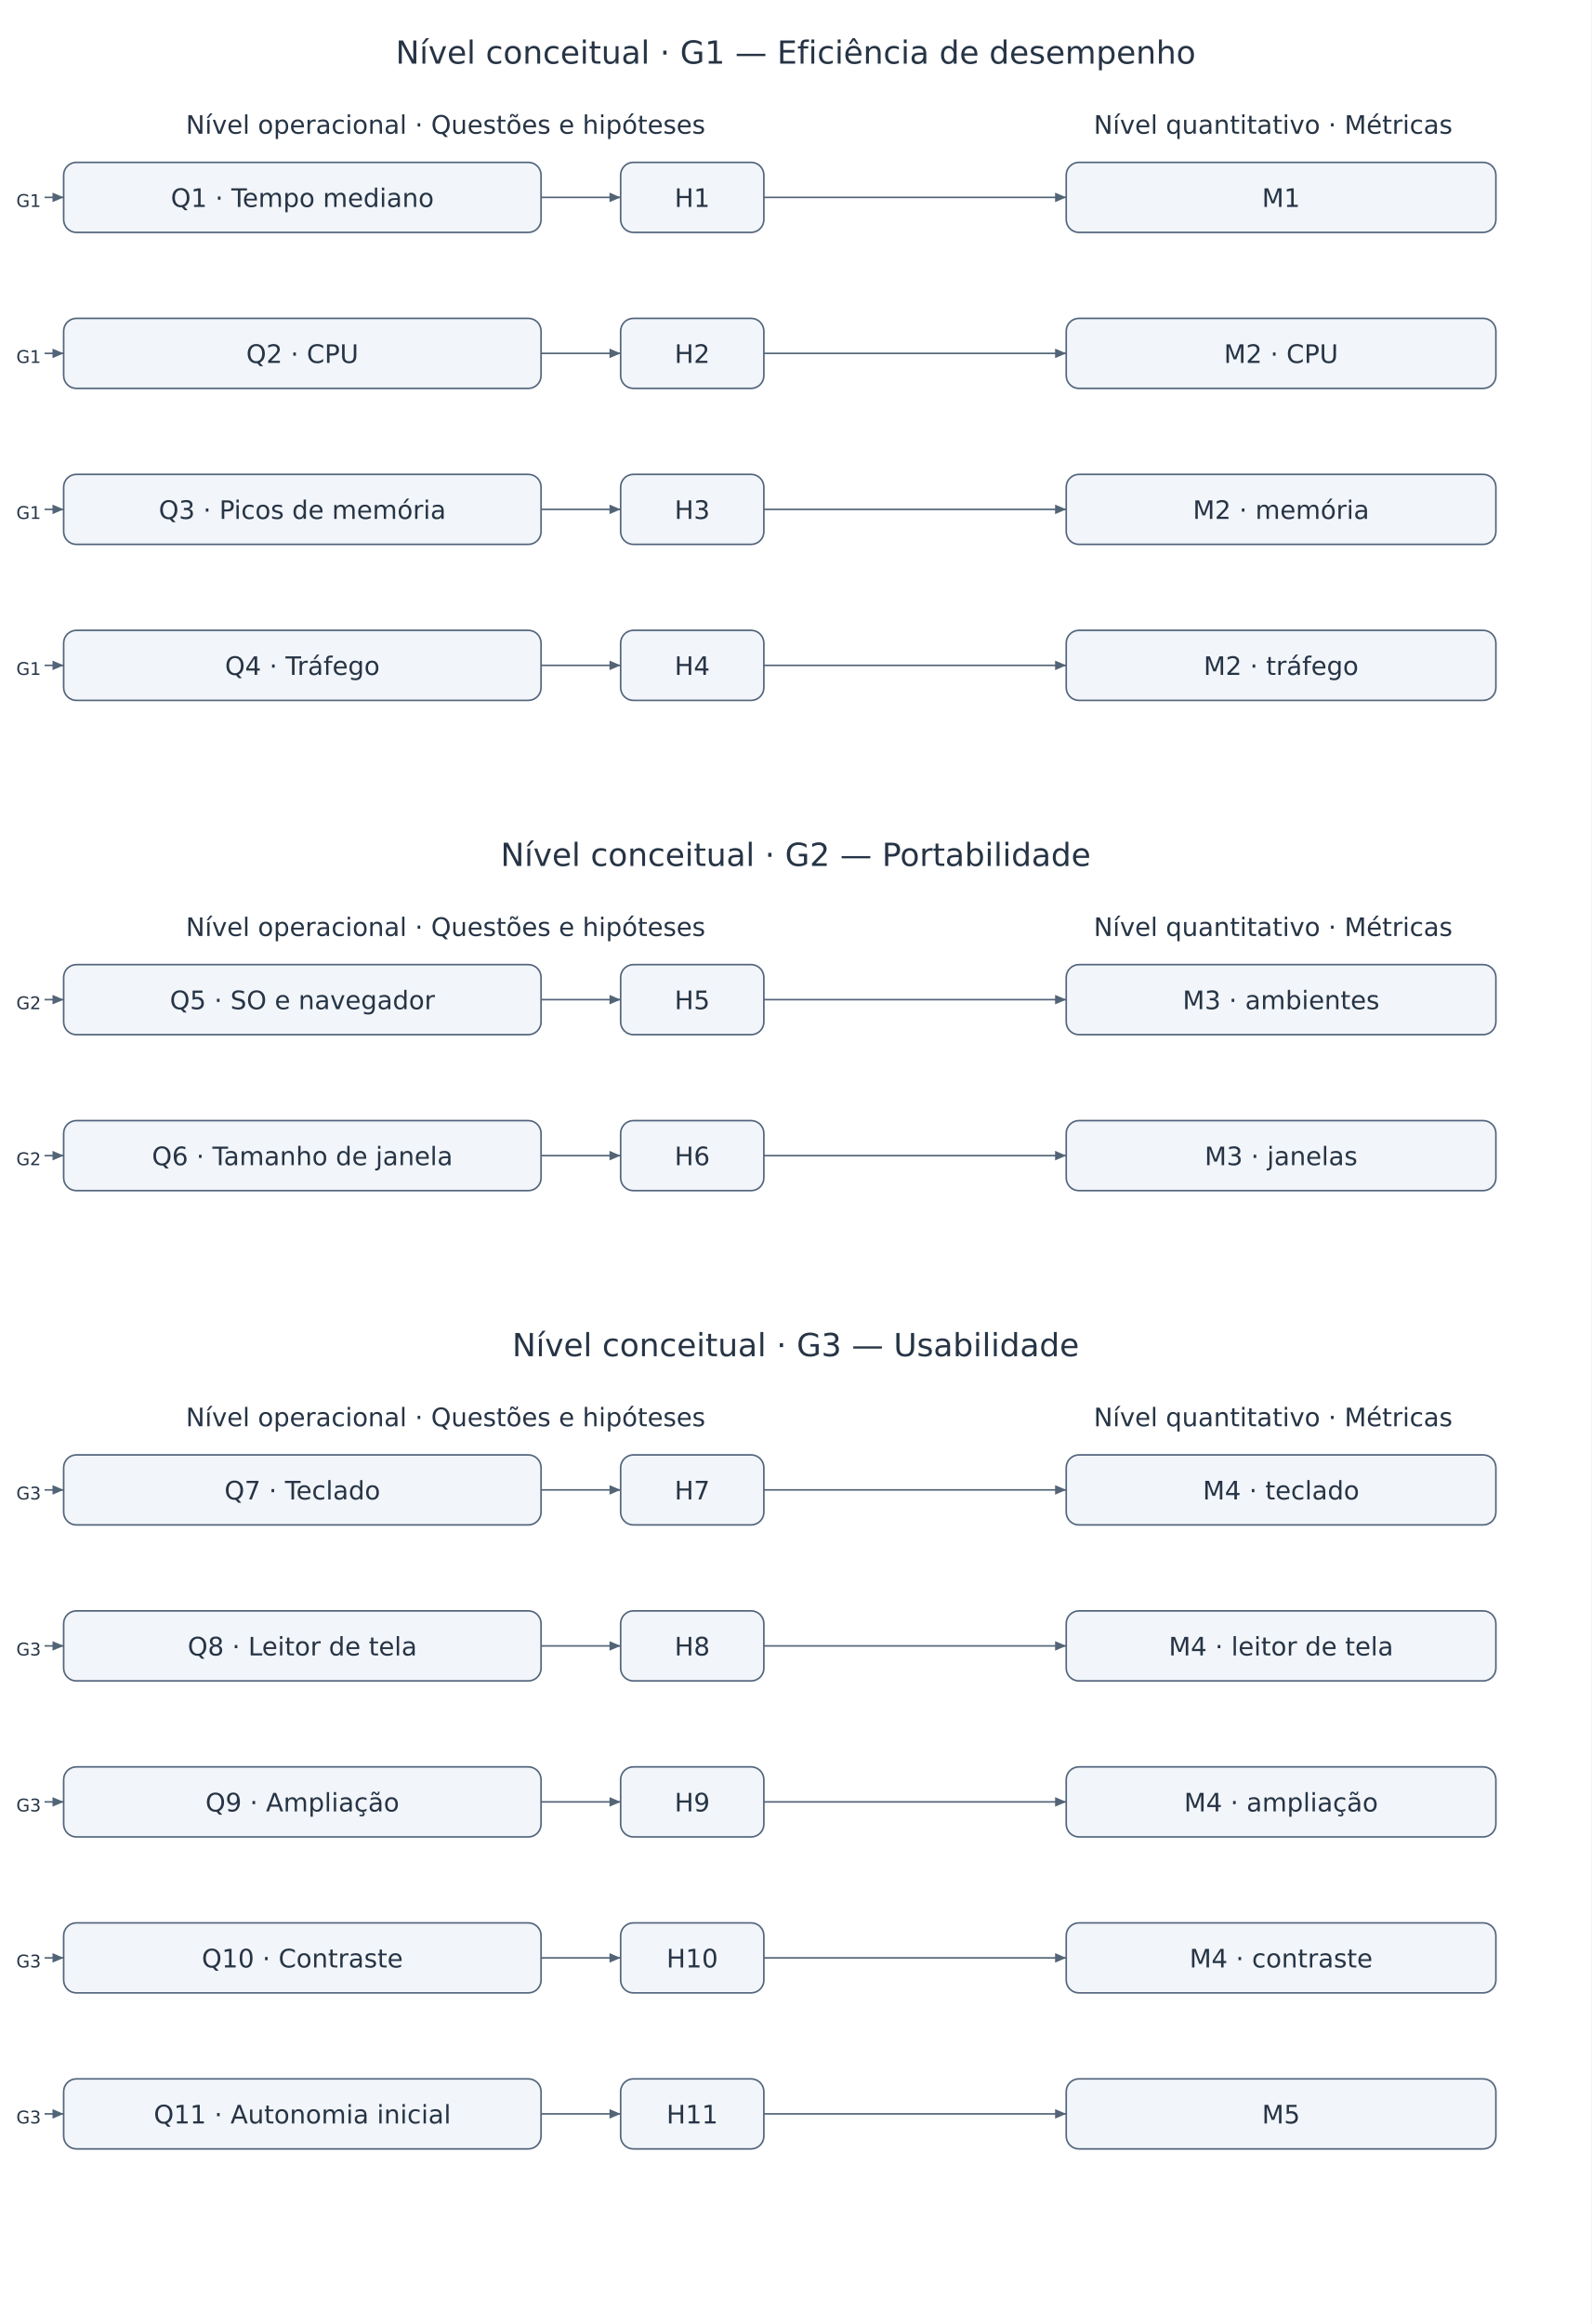
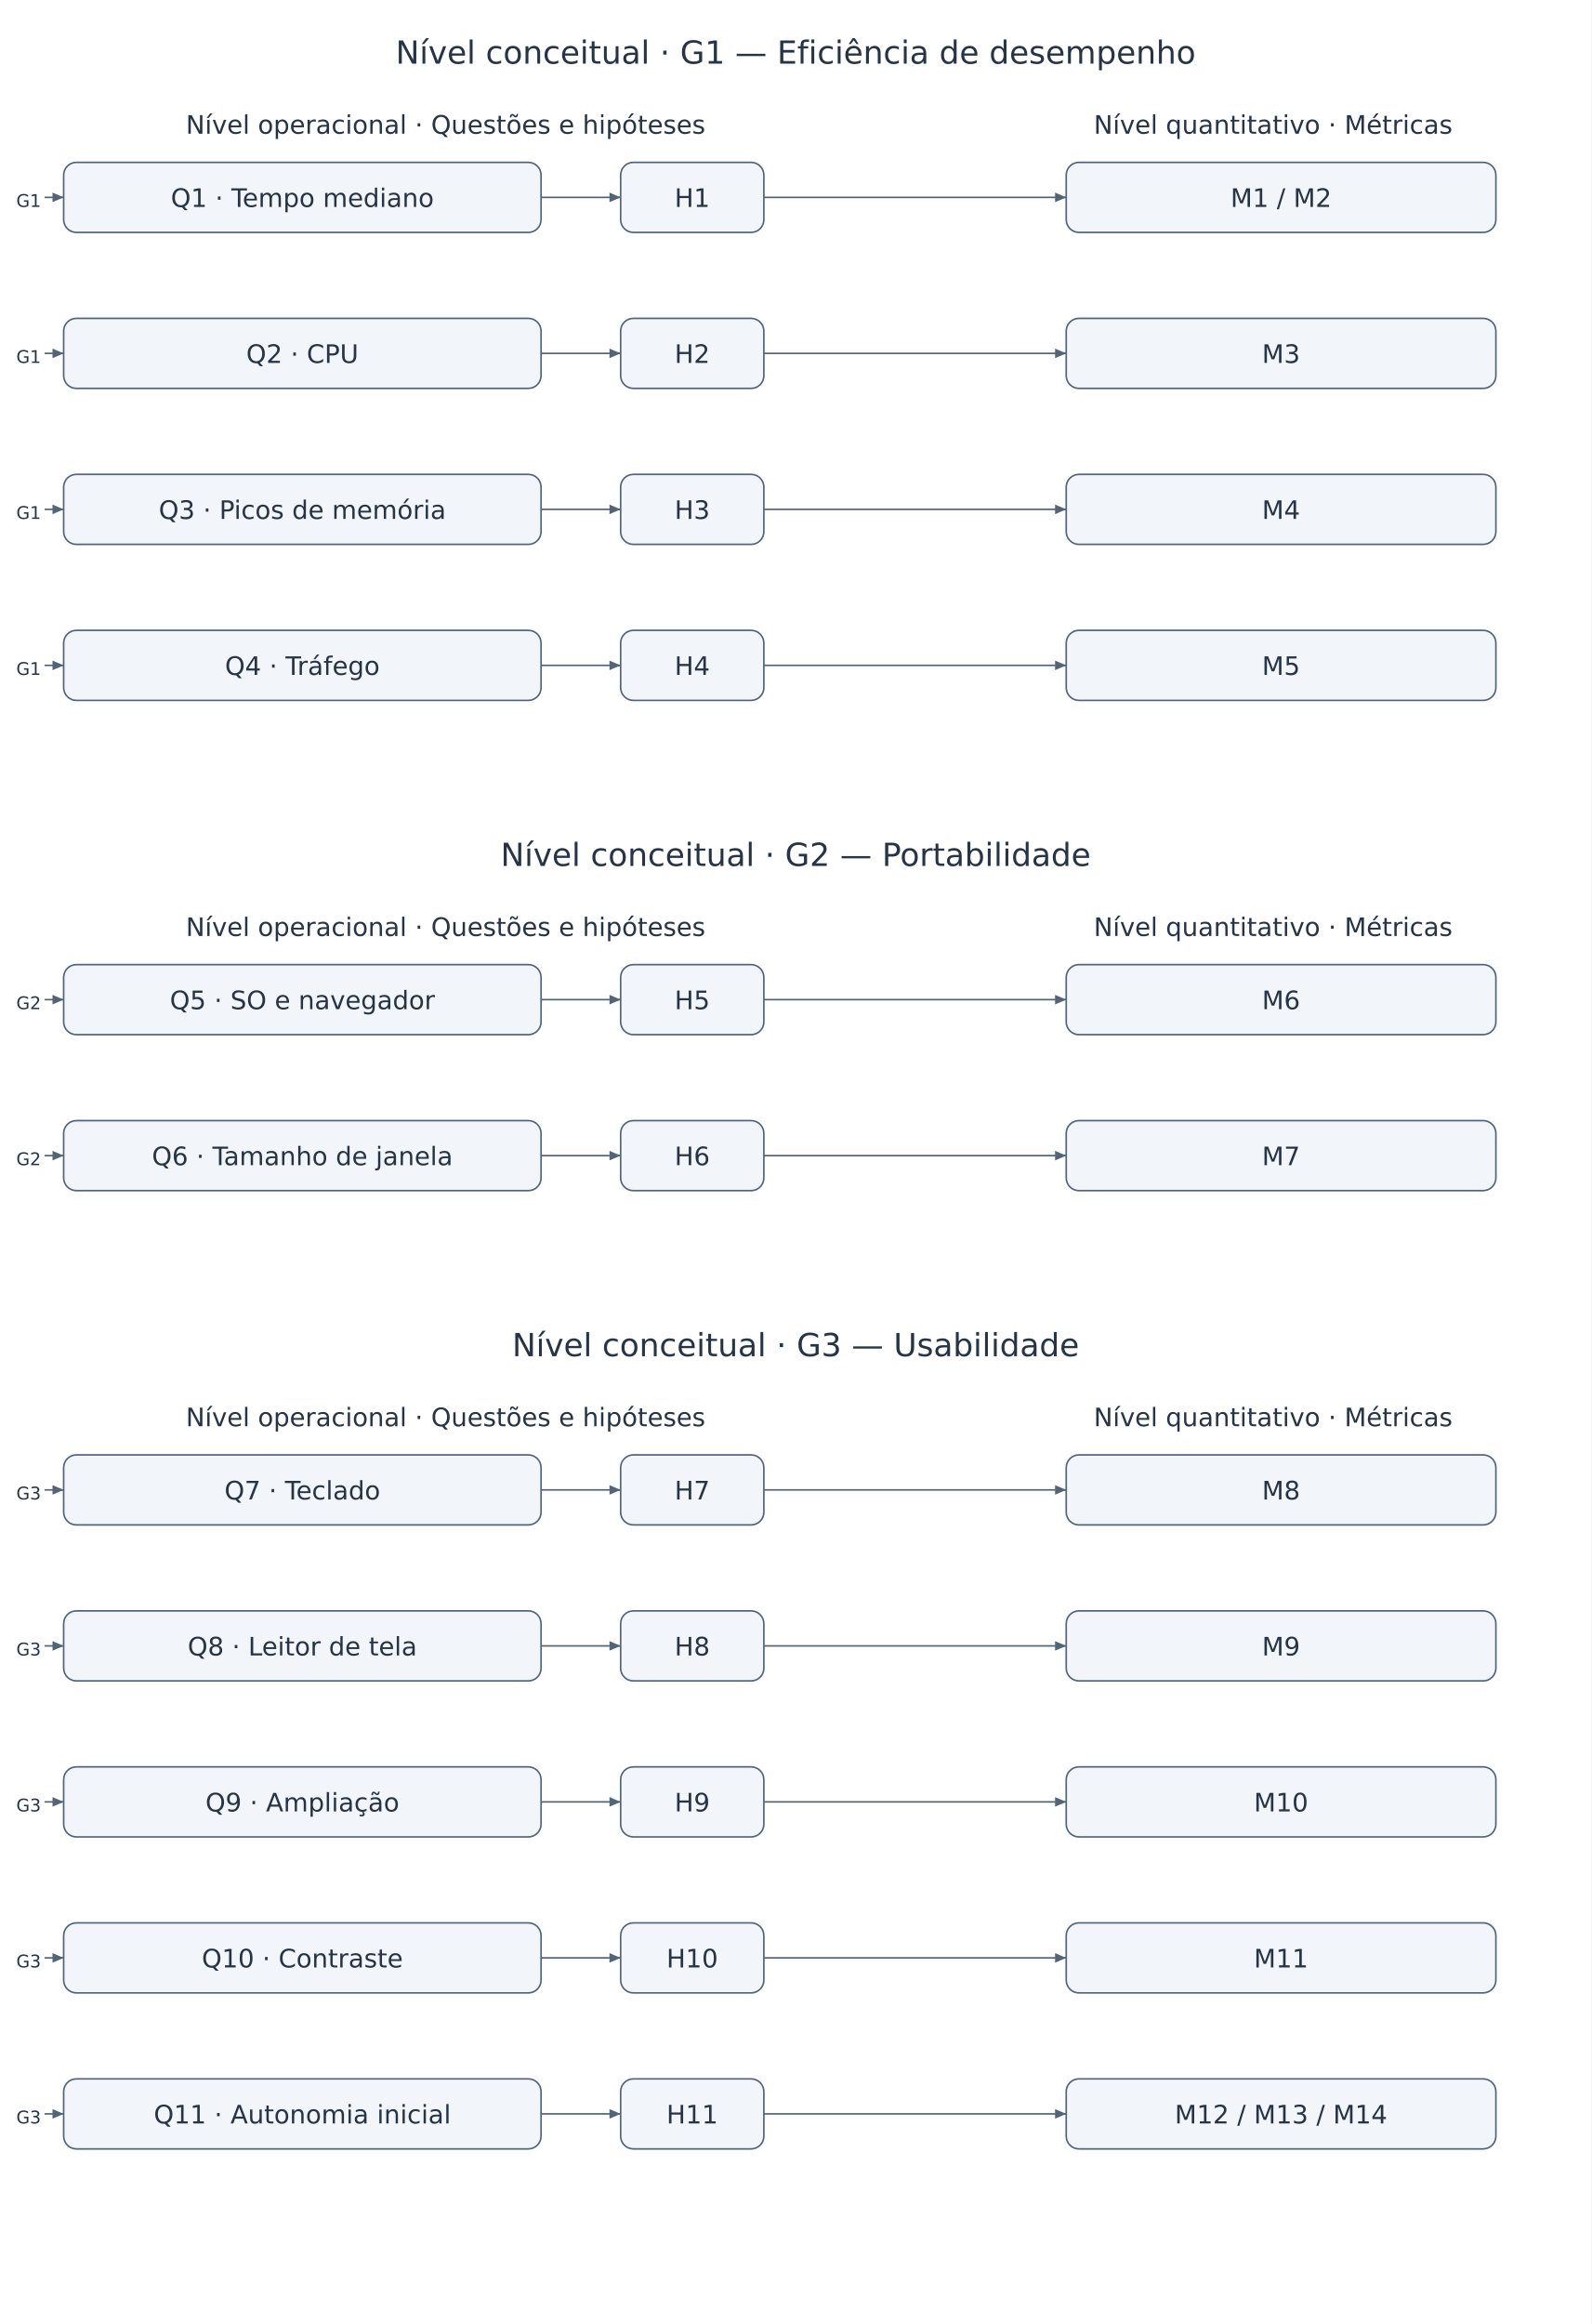
<svg xmlns="http://www.w3.org/2000/svg" width="1000" height="1460" viewBox="0 0 1000 1460" role="img" aria-labelledby="title desc">
  <rect width="1000" height="1460" fill="white" />
  <defs>
    <marker id="arrow" markerWidth="8" markerHeight="8" refX="7" refY="3" orient="auto">
      <path d="M0,0 L0,6 L7,3 z" fill="#536477" />
    </marker>
  </defs>
  <text x="500" y="40" text-anchor="middle" font-family="DejaVu Sans, sans-serif" font-size="20" fill="#263445">Nível conceitual · G1 — Eficiência de desempenho</text>
  <text x="280" y="84" text-anchor="middle" font-family="DejaVu Sans, sans-serif" font-size="16" fill="#263445">Nível operacional · Questões e hipóteses</text>
  <text x="800" y="84" text-anchor="middle" font-family="DejaVu Sans, sans-serif" font-size="16" fill="#263445">Nível quantitativo · Métricas</text>
  <rect x="40" y="102" width="300" height="44" rx="8" fill="#f2f5f9" stroke="#52647c" />
  <text x="190.0" y="130" text-anchor="middle" font-family="DejaVu Sans, sans-serif" font-size="16" fill="#263445">Q1 · Tempo mediano</text>
  <rect x="390" y="102" width="90" height="44" rx="8" fill="#f2f5f9" stroke="#52647c" />
  <text x="435.0" y="130" text-anchor="middle" font-family="DejaVu Sans, sans-serif" font-size="16" fill="#263445">H1</text>
  <rect x="670" y="102" width="270" height="44" rx="8" fill="#f2f5f9" stroke="#52647c" />
-   <text x="805.0" y="130" text-anchor="middle" font-family="DejaVu Sans, sans-serif" font-size="16" fill="#263445">M1</text>
+   <text x="805.0" y="130" text-anchor="middle" font-family="DejaVu Sans, sans-serif" font-size="16" fill="#263445">M1 / M2</text>
  <path d="M340,124 L390,124" fill="none" stroke="#536477" marker-end="url(#arrow)" />
  <path d="M480,124 L670,124" fill="none" stroke="#536477" marker-end="url(#arrow)" />
  <text x="18" y="130" text-anchor="middle" font-family="DejaVu Sans, sans-serif" font-size="11" fill="#263445">G1</text>
  <path d="M28,124 L40,124" fill="none" stroke="#536477" marker-end="url(#arrow)" />
  <rect x="40" y="200" width="300" height="44" rx="8" fill="#f2f5f9" stroke="#52647c" />
  <text x="190.0" y="228" text-anchor="middle" font-family="DejaVu Sans, sans-serif" font-size="16" fill="#263445">Q2 · CPU</text>
  <rect x="390" y="200" width="90" height="44" rx="8" fill="#f2f5f9" stroke="#52647c" />
  <text x="435.0" y="228" text-anchor="middle" font-family="DejaVu Sans, sans-serif" font-size="16" fill="#263445">H2</text>
  <rect x="670" y="200" width="270" height="44" rx="8" fill="#f2f5f9" stroke="#52647c" />
-   <text x="805.0" y="228" text-anchor="middle" font-family="DejaVu Sans, sans-serif" font-size="16" fill="#263445">M2 · CPU</text>
+   <text x="805.0" y="228" text-anchor="middle" font-family="DejaVu Sans, sans-serif" font-size="16" fill="#263445">M3</text>
  <path d="M340,222 L390,222" fill="none" stroke="#536477" marker-end="url(#arrow)" />
  <path d="M480,222 L670,222" fill="none" stroke="#536477" marker-end="url(#arrow)" />
  <text x="18" y="228" text-anchor="middle" font-family="DejaVu Sans, sans-serif" font-size="11" fill="#263445">G1</text>
  <path d="M28,222 L40,222" fill="none" stroke="#536477" marker-end="url(#arrow)" />
  <rect x="40" y="298" width="300" height="44" rx="8" fill="#f2f5f9" stroke="#52647c" />
  <text x="190.0" y="326" text-anchor="middle" font-family="DejaVu Sans, sans-serif" font-size="16" fill="#263445">Q3 · Picos de memória</text>
  <rect x="390" y="298" width="90" height="44" rx="8" fill="#f2f5f9" stroke="#52647c" />
  <text x="435.0" y="326" text-anchor="middle" font-family="DejaVu Sans, sans-serif" font-size="16" fill="#263445">H3</text>
  <rect x="670" y="298" width="270" height="44" rx="8" fill="#f2f5f9" stroke="#52647c" />
-   <text x="805.0" y="326" text-anchor="middle" font-family="DejaVu Sans, sans-serif" font-size="16" fill="#263445">M2 · memória</text>
+   <text x="805.0" y="326" text-anchor="middle" font-family="DejaVu Sans, sans-serif" font-size="16" fill="#263445">M4</text>
  <path d="M340,320 L390,320" fill="none" stroke="#536477" marker-end="url(#arrow)" />
  <path d="M480,320 L670,320" fill="none" stroke="#536477" marker-end="url(#arrow)" />
  <text x="18" y="326" text-anchor="middle" font-family="DejaVu Sans, sans-serif" font-size="11" fill="#263445">G1</text>
  <path d="M28,320 L40,320" fill="none" stroke="#536477" marker-end="url(#arrow)" />
  <rect x="40" y="396" width="300" height="44" rx="8" fill="#f2f5f9" stroke="#52647c" />
  <text x="190.0" y="424" text-anchor="middle" font-family="DejaVu Sans, sans-serif" font-size="16" fill="#263445">Q4 · Tráfego</text>
  <rect x="390" y="396" width="90" height="44" rx="8" fill="#f2f5f9" stroke="#52647c" />
  <text x="435.0" y="424" text-anchor="middle" font-family="DejaVu Sans, sans-serif" font-size="16" fill="#263445">H4</text>
  <rect x="670" y="396" width="270" height="44" rx="8" fill="#f2f5f9" stroke="#52647c" />
-   <text x="805.0" y="424" text-anchor="middle" font-family="DejaVu Sans, sans-serif" font-size="16" fill="#263445">M2 · tráfego</text>
+   <text x="805.0" y="424" text-anchor="middle" font-family="DejaVu Sans, sans-serif" font-size="16" fill="#263445">M5</text>
  <path d="M340,418 L390,418" fill="none" stroke="#536477" marker-end="url(#arrow)" />
  <path d="M480,418 L670,418" fill="none" stroke="#536477" marker-end="url(#arrow)" />
  <text x="18" y="424" text-anchor="middle" font-family="DejaVu Sans, sans-serif" font-size="11" fill="#263445">G1</text>
  <path d="M28,418 L40,418" fill="none" stroke="#536477" marker-end="url(#arrow)" />
  <text x="500" y="544" text-anchor="middle" font-family="DejaVu Sans, sans-serif" font-size="20" fill="#263445">Nível conceitual · G2 — Portabilidade</text>
  <text x="280" y="588" text-anchor="middle" font-family="DejaVu Sans, sans-serif" font-size="16" fill="#263445">Nível operacional · Questões e hipóteses</text>
  <text x="800" y="588" text-anchor="middle" font-family="DejaVu Sans, sans-serif" font-size="16" fill="#263445">Nível quantitativo · Métricas</text>
  <rect x="40" y="606" width="300" height="44" rx="8" fill="#f2f5f9" stroke="#52647c" />
  <text x="190.0" y="634" text-anchor="middle" font-family="DejaVu Sans, sans-serif" font-size="16" fill="#263445">Q5 · SO e navegador</text>
  <rect x="390" y="606" width="90" height="44" rx="8" fill="#f2f5f9" stroke="#52647c" />
  <text x="435.0" y="634" text-anchor="middle" font-family="DejaVu Sans, sans-serif" font-size="16" fill="#263445">H5</text>
  <rect x="670" y="606" width="270" height="44" rx="8" fill="#f2f5f9" stroke="#52647c" />
-   <text x="805.0" y="634" text-anchor="middle" font-family="DejaVu Sans, sans-serif" font-size="16" fill="#263445">M3 · ambientes</text>
+   <text x="805.0" y="634" text-anchor="middle" font-family="DejaVu Sans, sans-serif" font-size="16" fill="#263445">M6</text>
  <path d="M340,628 L390,628" fill="none" stroke="#536477" marker-end="url(#arrow)" />
  <path d="M480,628 L670,628" fill="none" stroke="#536477" marker-end="url(#arrow)" />
  <text x="18" y="634" text-anchor="middle" font-family="DejaVu Sans, sans-serif" font-size="11" fill="#263445">G2</text>
  <path d="M28,628 L40,628" fill="none" stroke="#536477" marker-end="url(#arrow)" />
  <rect x="40" y="704" width="300" height="44" rx="8" fill="#f2f5f9" stroke="#52647c" />
  <text x="190.0" y="732" text-anchor="middle" font-family="DejaVu Sans, sans-serif" font-size="16" fill="#263445">Q6 · Tamanho de janela</text>
  <rect x="390" y="704" width="90" height="44" rx="8" fill="#f2f5f9" stroke="#52647c" />
  <text x="435.0" y="732" text-anchor="middle" font-family="DejaVu Sans, sans-serif" font-size="16" fill="#263445">H6</text>
  <rect x="670" y="704" width="270" height="44" rx="8" fill="#f2f5f9" stroke="#52647c" />
-   <text x="805.0" y="732" text-anchor="middle" font-family="DejaVu Sans, sans-serif" font-size="16" fill="#263445">M3 · janelas</text>
+   <text x="805.0" y="732" text-anchor="middle" font-family="DejaVu Sans, sans-serif" font-size="16" fill="#263445">M7</text>
  <path d="M340,726 L390,726" fill="none" stroke="#536477" marker-end="url(#arrow)" />
  <path d="M480,726 L670,726" fill="none" stroke="#536477" marker-end="url(#arrow)" />
  <text x="18" y="732" text-anchor="middle" font-family="DejaVu Sans, sans-serif" font-size="11" fill="#263445">G2</text>
  <path d="M28,726 L40,726" fill="none" stroke="#536477" marker-end="url(#arrow)" />
  <text x="500" y="852" text-anchor="middle" font-family="DejaVu Sans, sans-serif" font-size="20" fill="#263445">Nível conceitual · G3 — Usabilidade</text>
  <text x="280" y="896" text-anchor="middle" font-family="DejaVu Sans, sans-serif" font-size="16" fill="#263445">Nível operacional · Questões e hipóteses</text>
  <text x="800" y="896" text-anchor="middle" font-family="DejaVu Sans, sans-serif" font-size="16" fill="#263445">Nível quantitativo · Métricas</text>
  <rect x="40" y="914" width="300" height="44" rx="8" fill="#f2f5f9" stroke="#52647c" />
  <text x="190.0" y="942" text-anchor="middle" font-family="DejaVu Sans, sans-serif" font-size="16" fill="#263445">Q7 · Teclado</text>
  <rect x="390" y="914" width="90" height="44" rx="8" fill="#f2f5f9" stroke="#52647c" />
  <text x="435.0" y="942" text-anchor="middle" font-family="DejaVu Sans, sans-serif" font-size="16" fill="#263445">H7</text>
  <rect x="670" y="914" width="270" height="44" rx="8" fill="#f2f5f9" stroke="#52647c" />
-   <text x="805.0" y="942" text-anchor="middle" font-family="DejaVu Sans, sans-serif" font-size="16" fill="#263445">M4 · teclado</text>
+   <text x="805.0" y="942" text-anchor="middle" font-family="DejaVu Sans, sans-serif" font-size="16" fill="#263445">M8</text>
  <path d="M340,936 L390,936" fill="none" stroke="#536477" marker-end="url(#arrow)" />
  <path d="M480,936 L670,936" fill="none" stroke="#536477" marker-end="url(#arrow)" />
  <text x="18" y="942" text-anchor="middle" font-family="DejaVu Sans, sans-serif" font-size="11" fill="#263445">G3</text>
  <path d="M28,936 L40,936" fill="none" stroke="#536477" marker-end="url(#arrow)" />
  <rect x="40" y="1012" width="300" height="44" rx="8" fill="#f2f5f9" stroke="#52647c" />
  <text x="190.0" y="1040" text-anchor="middle" font-family="DejaVu Sans, sans-serif" font-size="16" fill="#263445">Q8 · Leitor de tela</text>
  <rect x="390" y="1012" width="90" height="44" rx="8" fill="#f2f5f9" stroke="#52647c" />
  <text x="435.0" y="1040" text-anchor="middle" font-family="DejaVu Sans, sans-serif" font-size="16" fill="#263445">H8</text>
  <rect x="670" y="1012" width="270" height="44" rx="8" fill="#f2f5f9" stroke="#52647c" />
-   <text x="805.0" y="1040" text-anchor="middle" font-family="DejaVu Sans, sans-serif" font-size="16" fill="#263445">M4 · leitor de tela</text>
+   <text x="805.0" y="1040" text-anchor="middle" font-family="DejaVu Sans, sans-serif" font-size="16" fill="#263445">M9</text>
  <path d="M340,1034 L390,1034" fill="none" stroke="#536477" marker-end="url(#arrow)" />
  <path d="M480,1034 L670,1034" fill="none" stroke="#536477" marker-end="url(#arrow)" />
  <text x="18" y="1040" text-anchor="middle" font-family="DejaVu Sans, sans-serif" font-size="11" fill="#263445">G3</text>
  <path d="M28,1034 L40,1034" fill="none" stroke="#536477" marker-end="url(#arrow)" />
  <rect x="40" y="1110" width="300" height="44" rx="8" fill="#f2f5f9" stroke="#52647c" />
  <text x="190.0" y="1138" text-anchor="middle" font-family="DejaVu Sans, sans-serif" font-size="16" fill="#263445">Q9 · Ampliação</text>
  <rect x="390" y="1110" width="90" height="44" rx="8" fill="#f2f5f9" stroke="#52647c" />
  <text x="435.0" y="1138" text-anchor="middle" font-family="DejaVu Sans, sans-serif" font-size="16" fill="#263445">H9</text>
  <rect x="670" y="1110" width="270" height="44" rx="8" fill="#f2f5f9" stroke="#52647c" />
-   <text x="805.0" y="1138" text-anchor="middle" font-family="DejaVu Sans, sans-serif" font-size="16" fill="#263445">M4 · ampliação</text>
+   <text x="805.0" y="1138" text-anchor="middle" font-family="DejaVu Sans, sans-serif" font-size="16" fill="#263445">M10</text>
  <path d="M340,1132 L390,1132" fill="none" stroke="#536477" marker-end="url(#arrow)" />
  <path d="M480,1132 L670,1132" fill="none" stroke="#536477" marker-end="url(#arrow)" />
  <text x="18" y="1138" text-anchor="middle" font-family="DejaVu Sans, sans-serif" font-size="11" fill="#263445">G3</text>
  <path d="M28,1132 L40,1132" fill="none" stroke="#536477" marker-end="url(#arrow)" />
  <rect x="40" y="1208" width="300" height="44" rx="8" fill="#f2f5f9" stroke="#52647c" />
  <text x="190.0" y="1236" text-anchor="middle" font-family="DejaVu Sans, sans-serif" font-size="16" fill="#263445">Q10 · Contraste</text>
  <rect x="390" y="1208" width="90" height="44" rx="8" fill="#f2f5f9" stroke="#52647c" />
  <text x="435.0" y="1236" text-anchor="middle" font-family="DejaVu Sans, sans-serif" font-size="16" fill="#263445">H10</text>
  <rect x="670" y="1208" width="270" height="44" rx="8" fill="#f2f5f9" stroke="#52647c" />
-   <text x="805.0" y="1236" text-anchor="middle" font-family="DejaVu Sans, sans-serif" font-size="16" fill="#263445">M4 · contraste</text>
+   <text x="805.0" y="1236" text-anchor="middle" font-family="DejaVu Sans, sans-serif" font-size="16" fill="#263445">M11</text>
  <path d="M340,1230 L390,1230" fill="none" stroke="#536477" marker-end="url(#arrow)" />
  <path d="M480,1230 L670,1230" fill="none" stroke="#536477" marker-end="url(#arrow)" />
  <text x="18" y="1236" text-anchor="middle" font-family="DejaVu Sans, sans-serif" font-size="11" fill="#263445">G3</text>
  <path d="M28,1230 L40,1230" fill="none" stroke="#536477" marker-end="url(#arrow)" />
  <rect x="40" y="1306" width="300" height="44" rx="8" fill="#f2f5f9" stroke="#52647c" />
  <text x="190.0" y="1334" text-anchor="middle" font-family="DejaVu Sans, sans-serif" font-size="16" fill="#263445">Q11 · Autonomia inicial</text>
  <rect x="390" y="1306" width="90" height="44" rx="8" fill="#f2f5f9" stroke="#52647c" />
  <text x="435.0" y="1334" text-anchor="middle" font-family="DejaVu Sans, sans-serif" font-size="16" fill="#263445">H11</text>
  <rect x="670" y="1306" width="270" height="44" rx="8" fill="#f2f5f9" stroke="#52647c" />
-   <text x="805.0" y="1334" text-anchor="middle" font-family="DejaVu Sans, sans-serif" font-size="16" fill="#263445">M5</text>
+   <text x="805.0" y="1334" text-anchor="middle" font-family="DejaVu Sans, sans-serif" font-size="16" fill="#263445">M12 / M13 / M14</text>
  <path d="M340,1328 L390,1328" fill="none" stroke="#536477" marker-end="url(#arrow)" />
  <path d="M480,1328 L670,1328" fill="none" stroke="#536477" marker-end="url(#arrow)" />
  <text x="18" y="1334" text-anchor="middle" font-family="DejaVu Sans, sans-serif" font-size="11" fill="#263445">G3</text>
  <path d="M28,1328 L40,1328" fill="none" stroke="#536477" marker-end="url(#arrow)" />
</svg>
